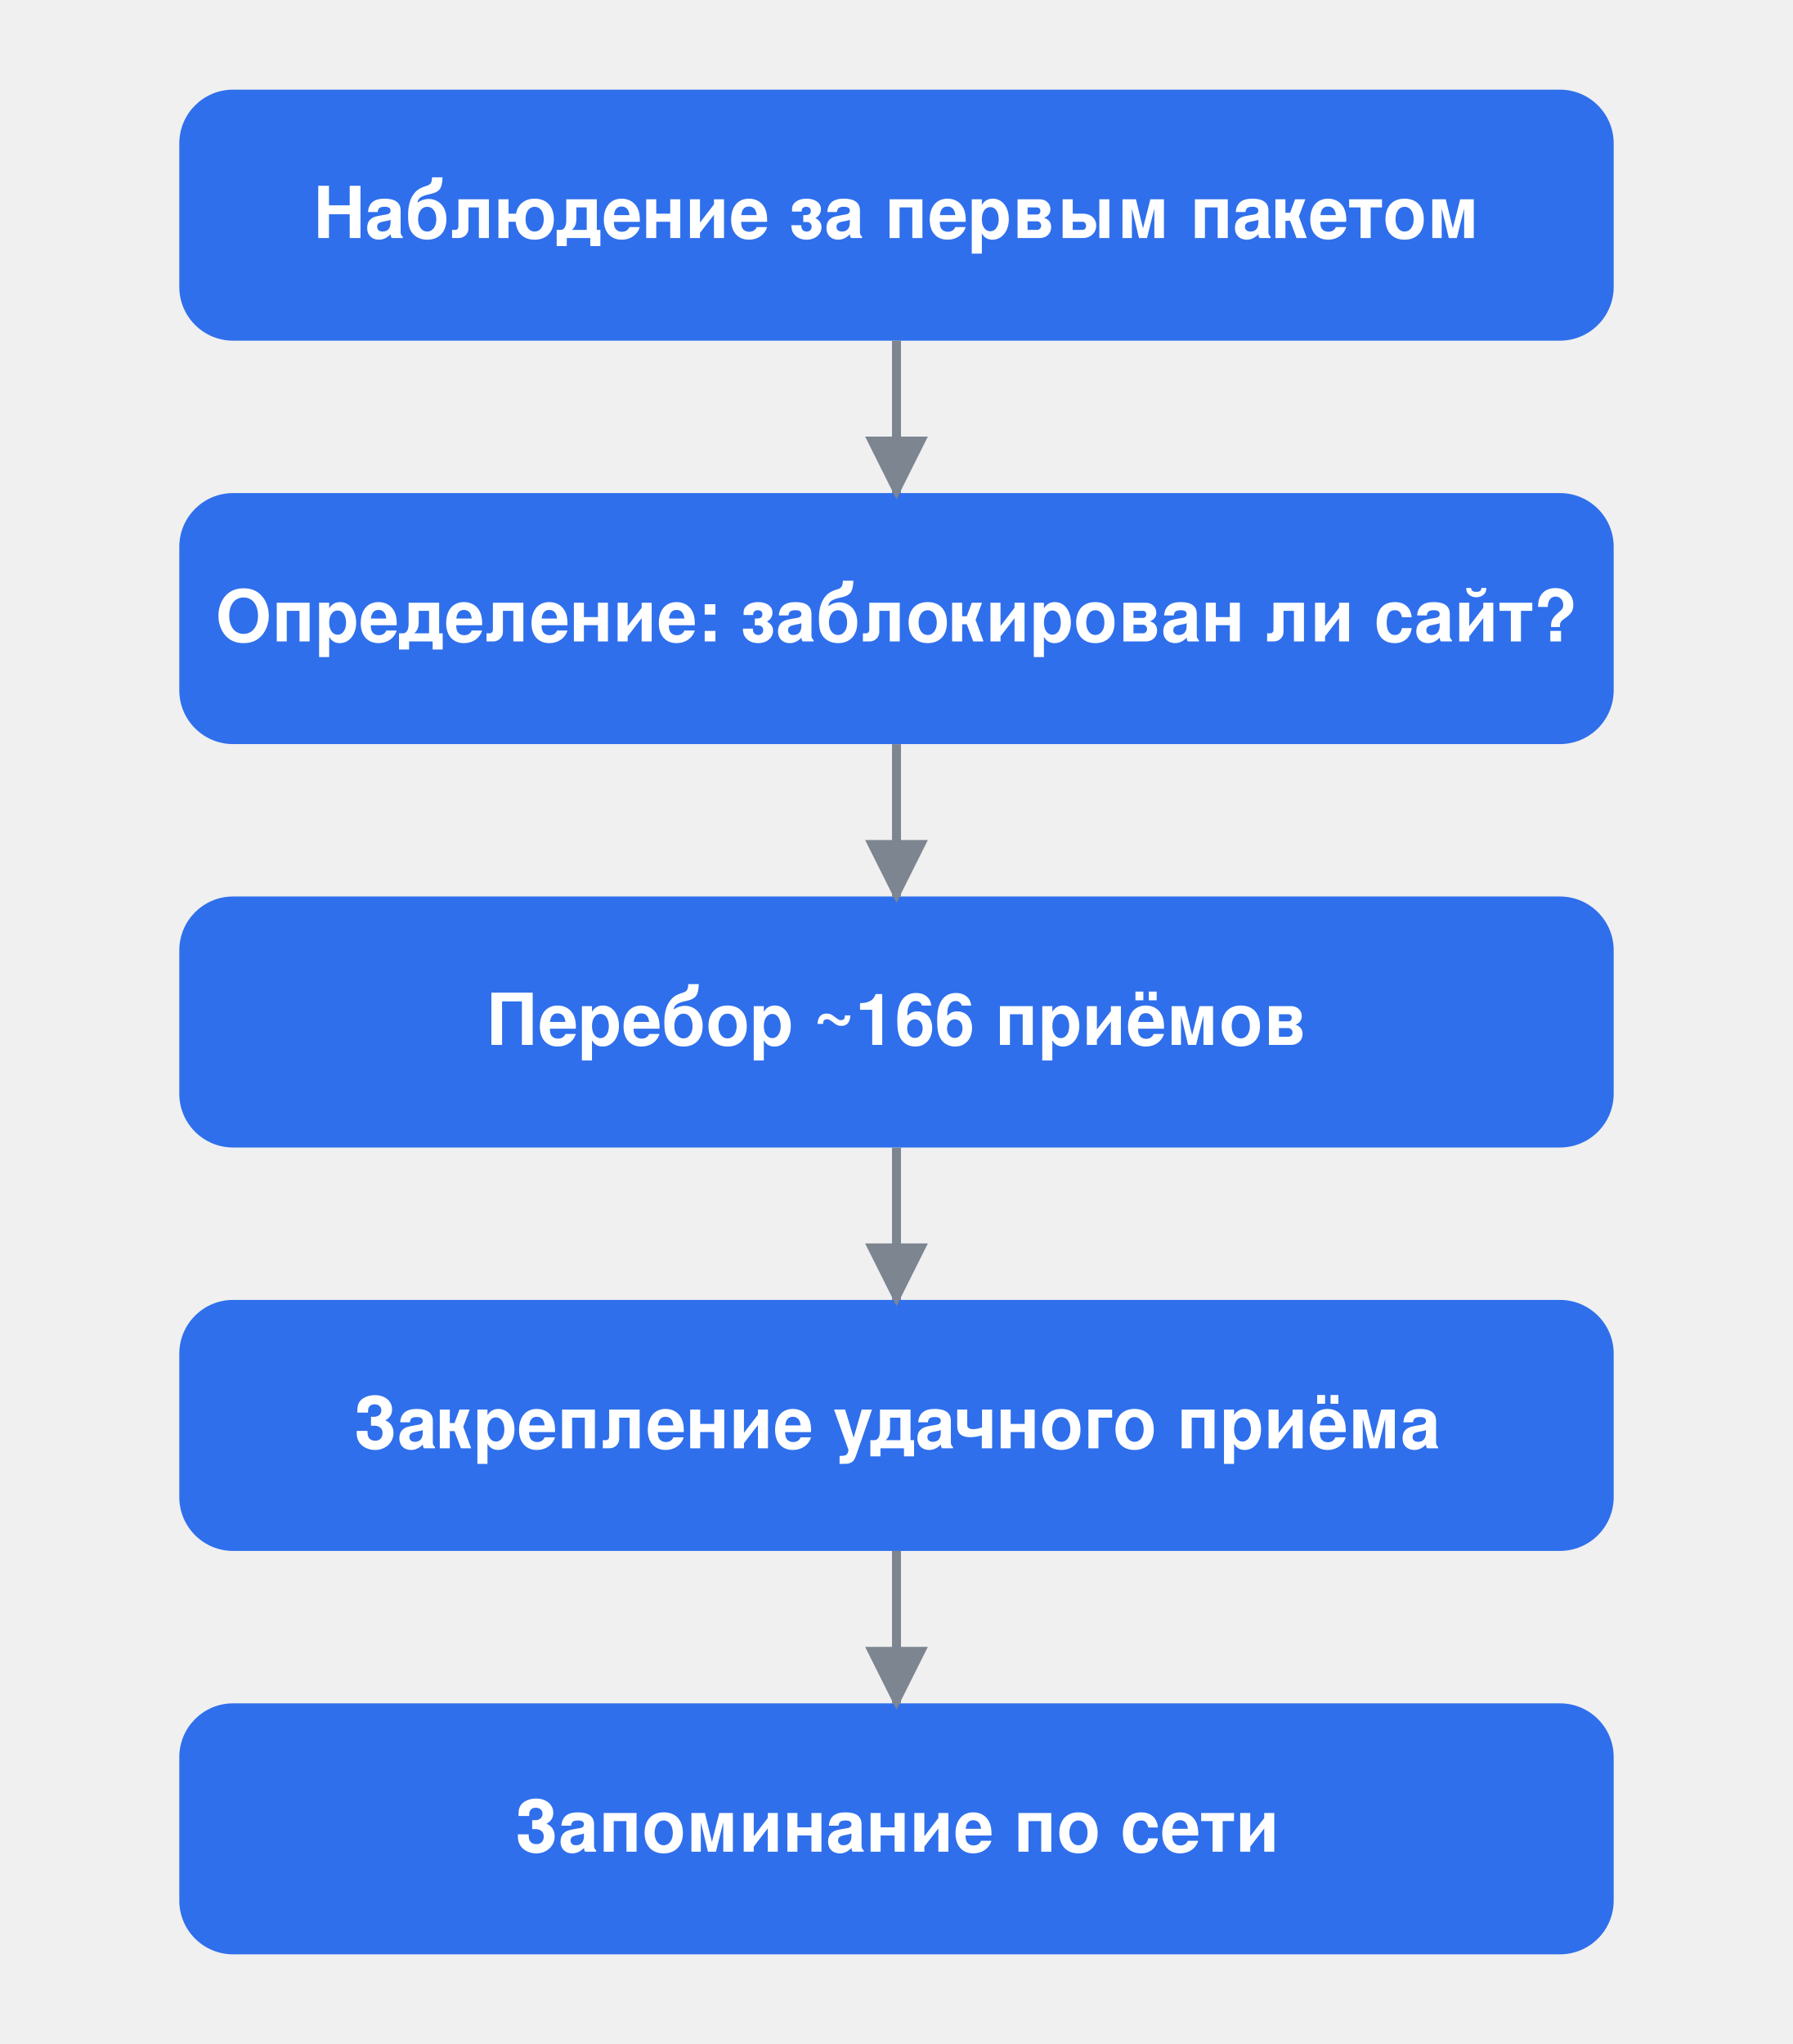
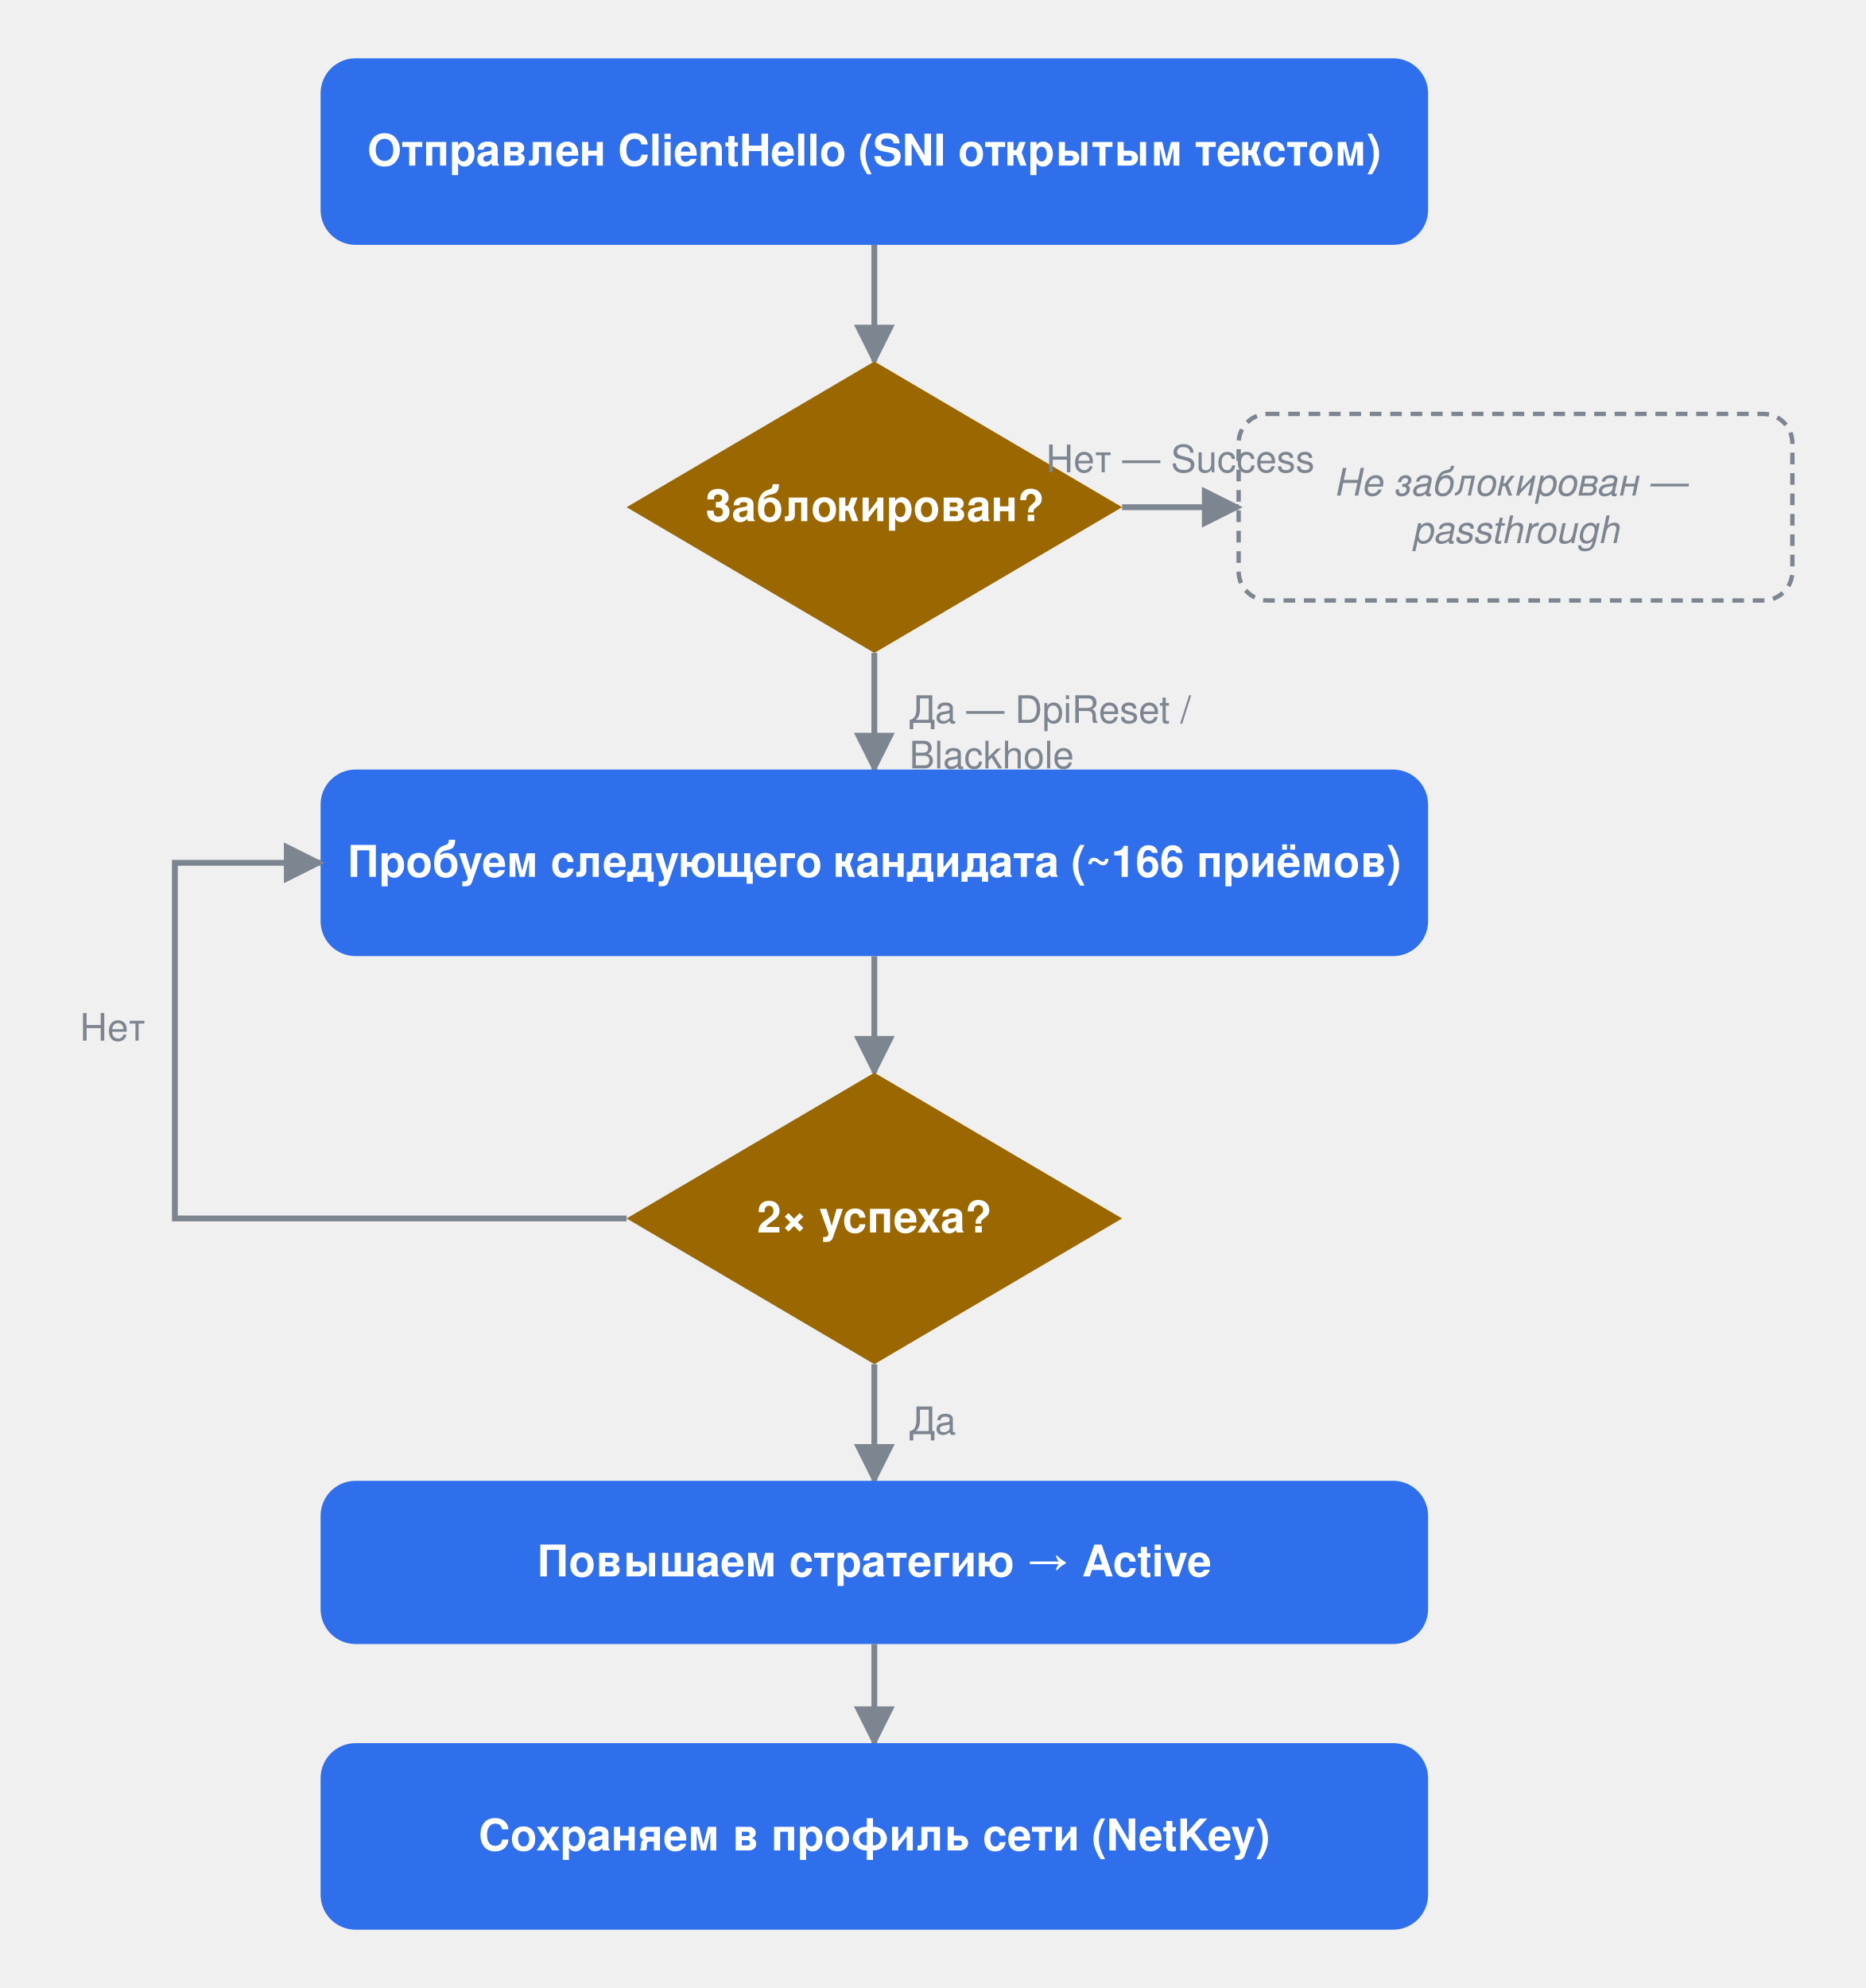
- <svg xmlns="http://www.w3.org/2000/svg" viewBox="0 0 400 456" width="100%" role="img">
+ <svg xmlns="http://www.w3.org/2000/svg" viewBox="0 0 640 682" width="100%" role="img">
  <defs>
    <marker id="arrow" viewBox="0 0 10 10" refX="9" refY="5" markerWidth="7" markerHeight="7" orient="auto-start-reverse">
      <path d="M0,0 L10,5 L0,10 z" fill="#7d8590" />
    </marker>
  </defs>
-   <rect x="40.0" y="20" width="320" height="56" rx="12" fill="#2f6feb" />
-   <text text-anchor="middle" font-family="-apple-system,BlinkMacSystemFont,Segoe UI,Helvetica,Arial,sans-serif" font-size="16" font-weight="600" fill="#ffffff">
-     <tspan x="200.0" y="53.1">Наблюдение за первым пакетом</tspan>
+   <rect x="110.0" y="20" width="380" height="64" rx="12" fill="#2f6feb" />
+   <text text-anchor="middle" font-family="-apple-system,BlinkMacSystemFont,Segoe UI,Helvetica,Arial,sans-serif" font-size="15" font-weight="600" fill="#ffffff">
+     <tspan x="300.0" y="56.8">Отправлен ClientHello (SNI открытым текстом)</tspan>
  </text>
-   <rect x="40.0" y="110" width="320" height="56" rx="12" fill="#2f6feb" />
-   <text text-anchor="middle" font-family="-apple-system,BlinkMacSystemFont,Segoe UI,Helvetica,Arial,sans-serif" font-size="16" font-weight="600" fill="#ffffff">
-     <tspan x="200.0" y="143.1">Определение: заблокирован ли сайт?</tspan>
+   <line x1="300" y1="84" x2="300" y2="124.0" stroke="#7d8590" stroke-width="2" marker-end="url(#arrow)" />
+   <polygon points="300,124.0 385.0,174.0 300,224.0 215.0,174.0" fill="#9a6700" />
+   <text text-anchor="middle" font-family="-apple-system,BlinkMacSystemFont,Segoe UI,Helvetica,Arial,sans-serif" font-size="15" font-weight="600" fill="#ffffff">
+     <tspan x="300" y="178.8">Заблокирован?</tspan>
  </text>
-   <rect x="40.0" y="200" width="320" height="56" rx="12" fill="#2f6feb" />
-   <text text-anchor="middle" font-family="-apple-system,BlinkMacSystemFont,Segoe UI,Helvetica,Arial,sans-serif" font-size="16" font-weight="600" fill="#ffffff">
-     <tspan x="200.0" y="233.1">Перебор ~166 приёмов</tspan>
+   <rect x="425" y="142.0" width="190" height="64" rx="10" fill="none" stroke="#7d8590" stroke-width="1.5" stroke-dasharray="4,3" />
+   <text text-anchor="middle" font-family="-apple-system,BlinkMacSystemFont,Segoe UI,Helvetica,Arial,sans-serif" font-size="13" font-style="italic" fill="#7d8590">
+     <tspan x="520.0" y="170.0">Не заблокирован —</tspan>
+     <tspan x="520.0" y="186.3">passthrough</tspan>
  </text>
-   <rect x="40.0" y="290" width="320" height="56" rx="12" fill="#2f6feb" />
-   <text text-anchor="middle" font-family="-apple-system,BlinkMacSystemFont,Segoe UI,Helvetica,Arial,sans-serif" font-size="16" font-weight="600" fill="#ffffff">
-     <tspan x="200.0" y="323.1">Закрепление удачного приёма</tspan>
+   <line x1="385" y1="174.0" x2="425" y2="174.0" stroke="#7d8590" stroke-width="2" marker-end="url(#arrow)" />
+   <text text-anchor="middle" font-family="-apple-system,BlinkMacSystemFont,Segoe UI,Helvetica,Arial,sans-serif" font-size="13" fill="#7d8590">
+     <tspan x="405" y="162.0">Нет — Success</tspan>
  </text>
-   <rect x="40.0" y="380" width="320" height="56" rx="12" fill="#2f6feb" />
-   <text text-anchor="middle" font-family="-apple-system,BlinkMacSystemFont,Segoe UI,Helvetica,Arial,sans-serif" font-size="16" font-weight="600" fill="#ffffff">
-     <tspan x="200.0" y="413.1">Запоминание по сети</tspan>
+   <line x1="300" y1="224.0" x2="300" y2="264" stroke="#7d8590" stroke-width="2" marker-end="url(#arrow)" />
+   <text text-anchor="start" font-family="-apple-system,BlinkMacSystemFont,Segoe UI,Helvetica,Arial,sans-serif" font-size="13" fill="#7d8590">
+     <tspan x="312" y="248.0">Да — DpiReset /</tspan>
+     <tspan x="312" y="263.6">Blackhole</tspan>
  </text>
-   <line x1="200.0" y1="76" x2="200.0" y2="110" stroke="#7d8590" stroke-width="2" marker-end="url(#arrow)" />
-   <line x1="200.0" y1="166" x2="200.0" y2="200" stroke="#7d8590" stroke-width="2" marker-end="url(#arrow)" />
-   <line x1="200.0" y1="256" x2="200.0" y2="290" stroke="#7d8590" stroke-width="2" marker-end="url(#arrow)" />
-   <line x1="200.0" y1="346" x2="200.0" y2="380" stroke="#7d8590" stroke-width="2" marker-end="url(#arrow)" />
+   <rect x="110.0" y="264" width="380" height="64" rx="12" fill="#2f6feb" />
+   <text text-anchor="middle" font-family="-apple-system,BlinkMacSystemFont,Segoe UI,Helvetica,Arial,sans-serif" font-size="15" font-weight="600" fill="#ffffff">
+     <tspan x="300.0" y="300.8">Пробуем следующего кандидата (~166 приёмов)</tspan>
+   </text>
+   <line x1="300" y1="328" x2="300" y2="368.0" stroke="#7d8590" stroke-width="2" marker-end="url(#arrow)" />
+   <polygon points="300,368.0 385.0,418.0 300,468.0 215.0,418.0" fill="#9a6700" />
+   <text text-anchor="middle" font-family="-apple-system,BlinkMacSystemFont,Segoe UI,Helvetica,Arial,sans-serif" font-size="15" font-weight="600" fill="#ffffff">
+     <tspan x="300" y="422.8">2× успеха?</tspan>
+   </text>
+   <path d="M215,418.0 L60.0,418.0 L60.0,296.0 L110.0,296.0" fill="none" stroke="#7d8590" stroke-width="2" marker-end="url(#arrow)" />
+   <text text-anchor="end" font-family="-apple-system,BlinkMacSystemFont,Segoe UI,Helvetica,Arial,sans-serif" font-size="13" fill="#7d8590">
+     <tspan x="50.0" y="357.0">Нет</tspan>
+   </text>
+   <line x1="300" y1="468.0" x2="300" y2="508" stroke="#7d8590" stroke-width="2" marker-end="url(#arrow)" />
+   <text text-anchor="start" font-family="-apple-system,BlinkMacSystemFont,Segoe UI,Helvetica,Arial,sans-serif" font-size="13" fill="#7d8590">
+     <tspan x="312" y="492.0">Да</tspan>
+   </text>
+   <rect x="110.0" y="508" width="380" height="56" rx="12" fill="#2f6feb" />
+   <text text-anchor="middle" font-family="-apple-system,BlinkMacSystemFont,Segoe UI,Helvetica,Arial,sans-serif" font-size="15" font-weight="600" fill="#ffffff">
+     <tspan x="300.0" y="540.8">Повышаем стратегию → Active</tspan>
+   </text>
+   <line x1="300" y1="564" x2="300" y2="598" stroke="#7d8590" stroke-width="2" marker-end="url(#arrow)" />
+   <rect x="110.0" y="598" width="380" height="64" rx="12" fill="#2f6feb" />
+   <text text-anchor="middle" font-family="-apple-system,BlinkMacSystemFont,Segoe UI,Helvetica,Arial,sans-serif" font-size="15" font-weight="600" fill="#ffffff">
+     <tspan x="300.0" y="634.8">Сохраняем в профиль сети (NetKey)</tspan>
+   </text>
</svg>
